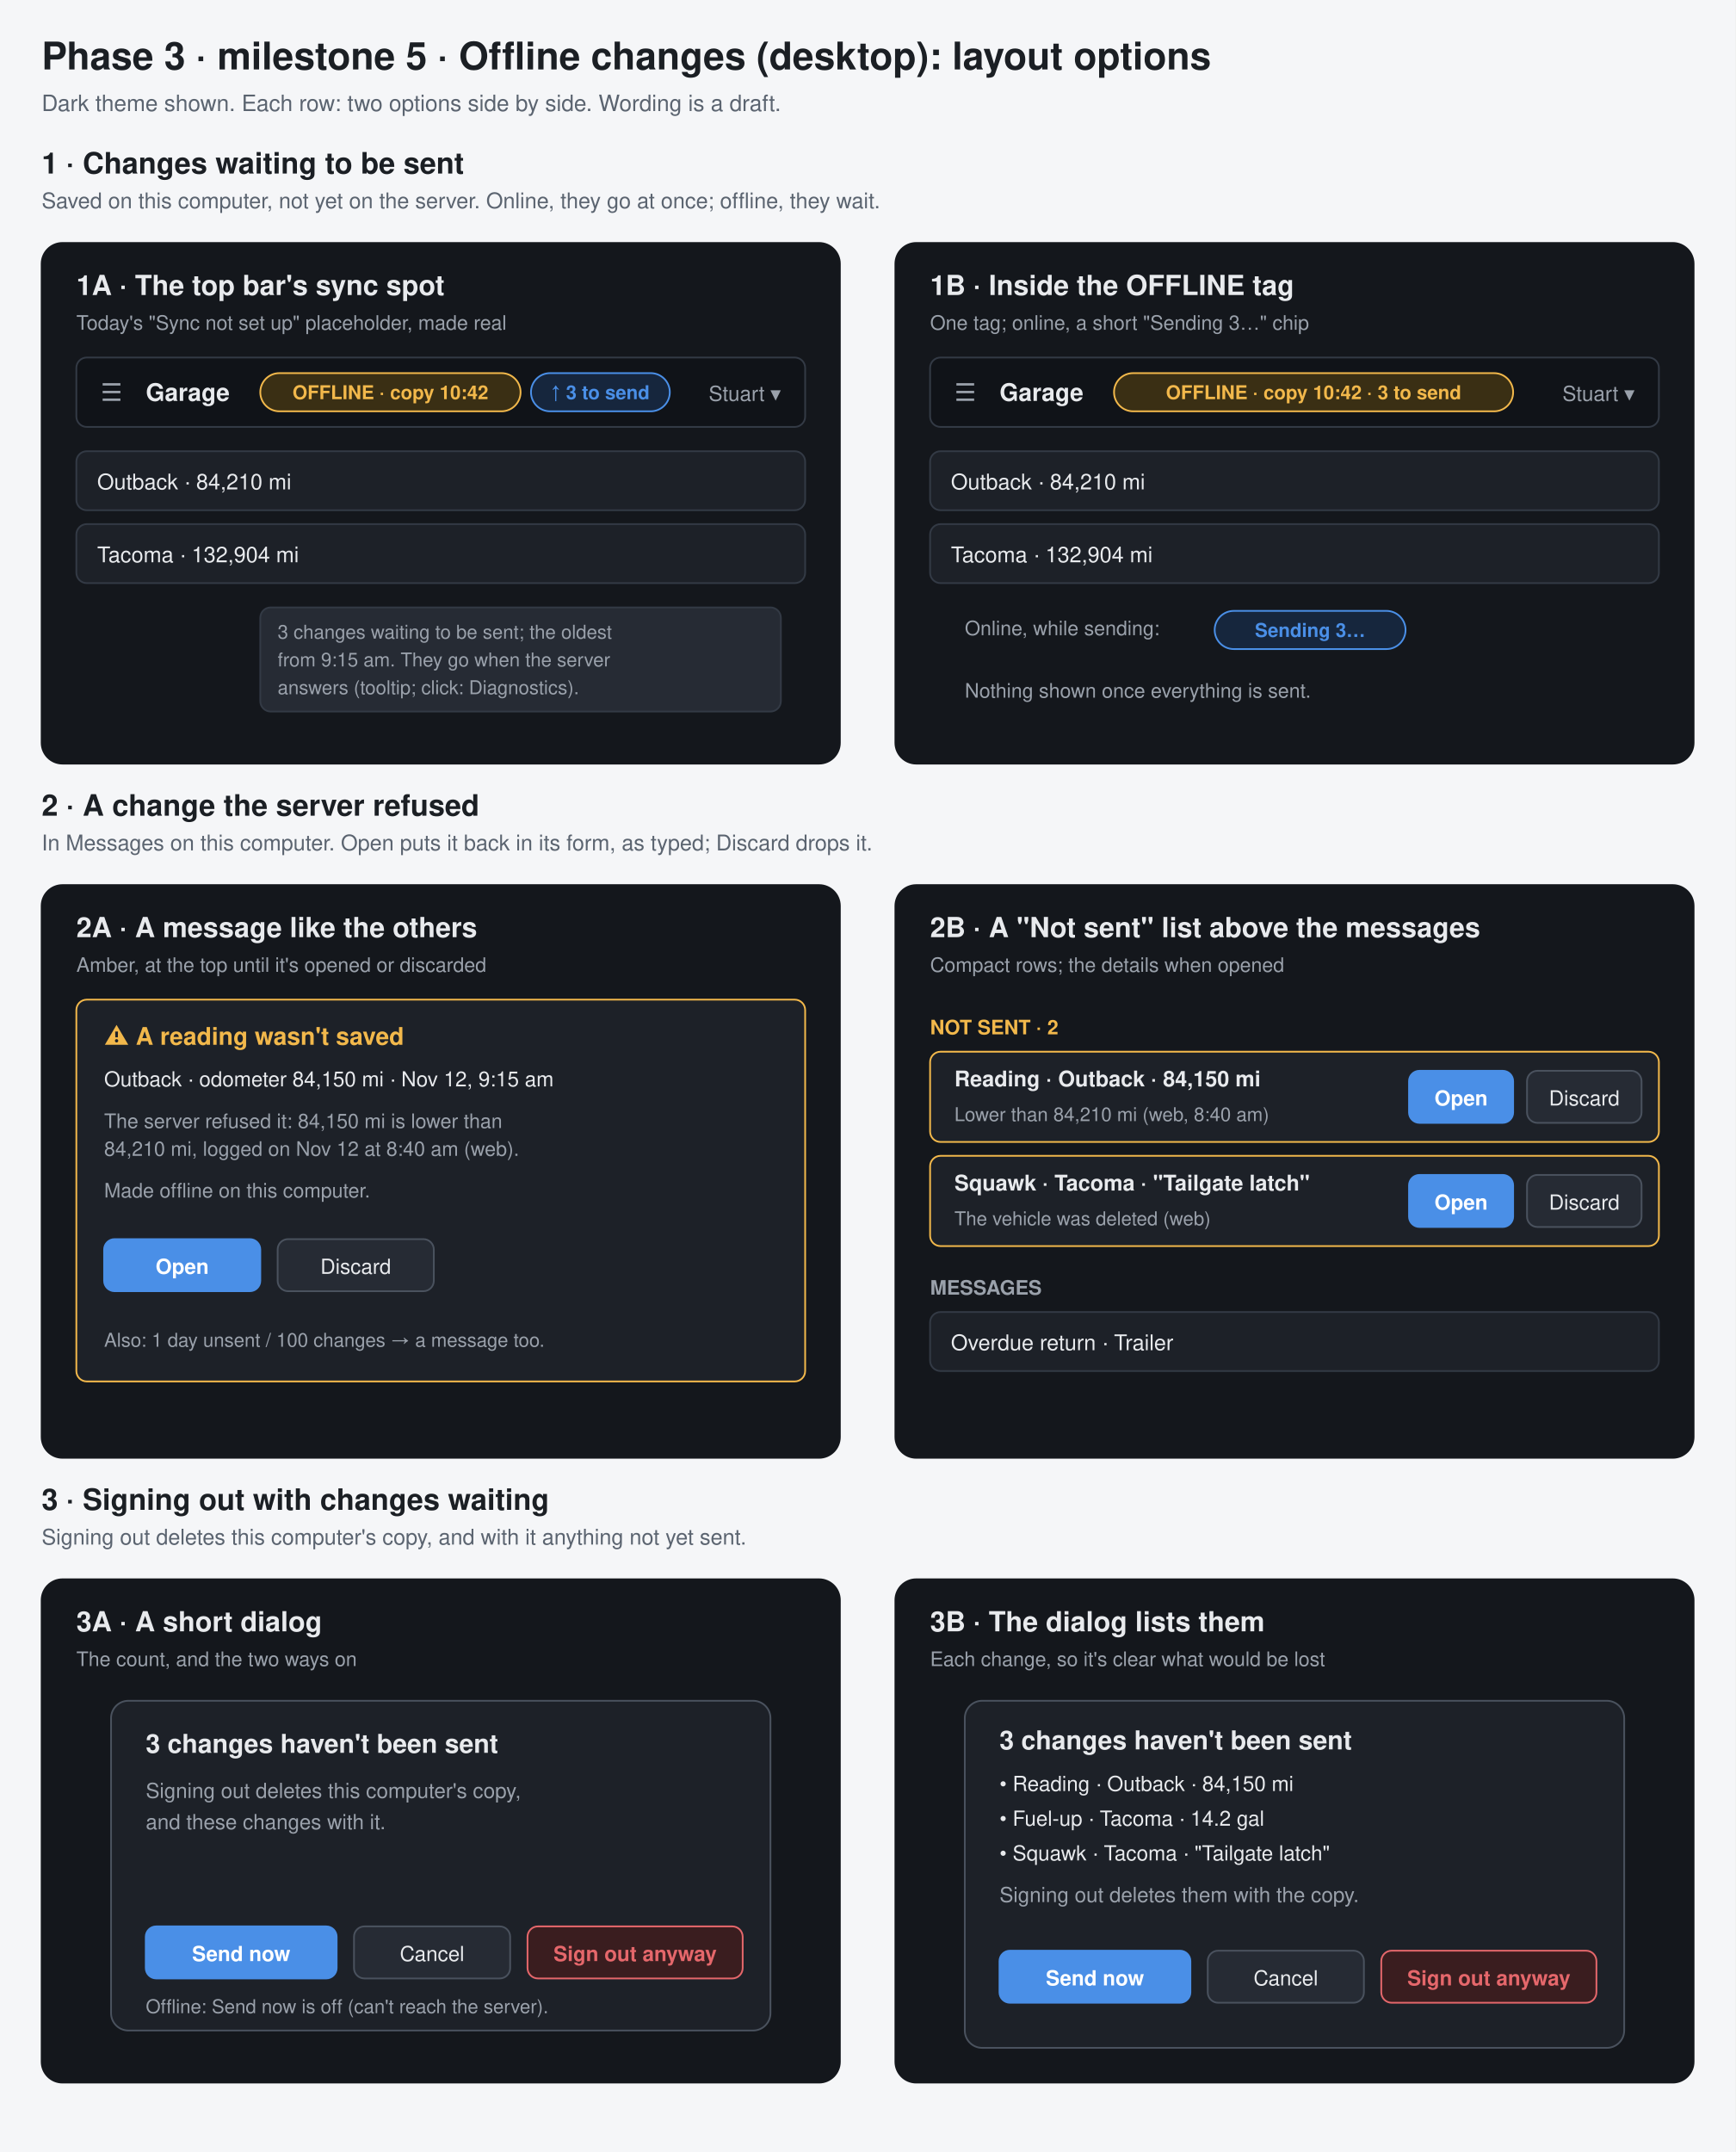
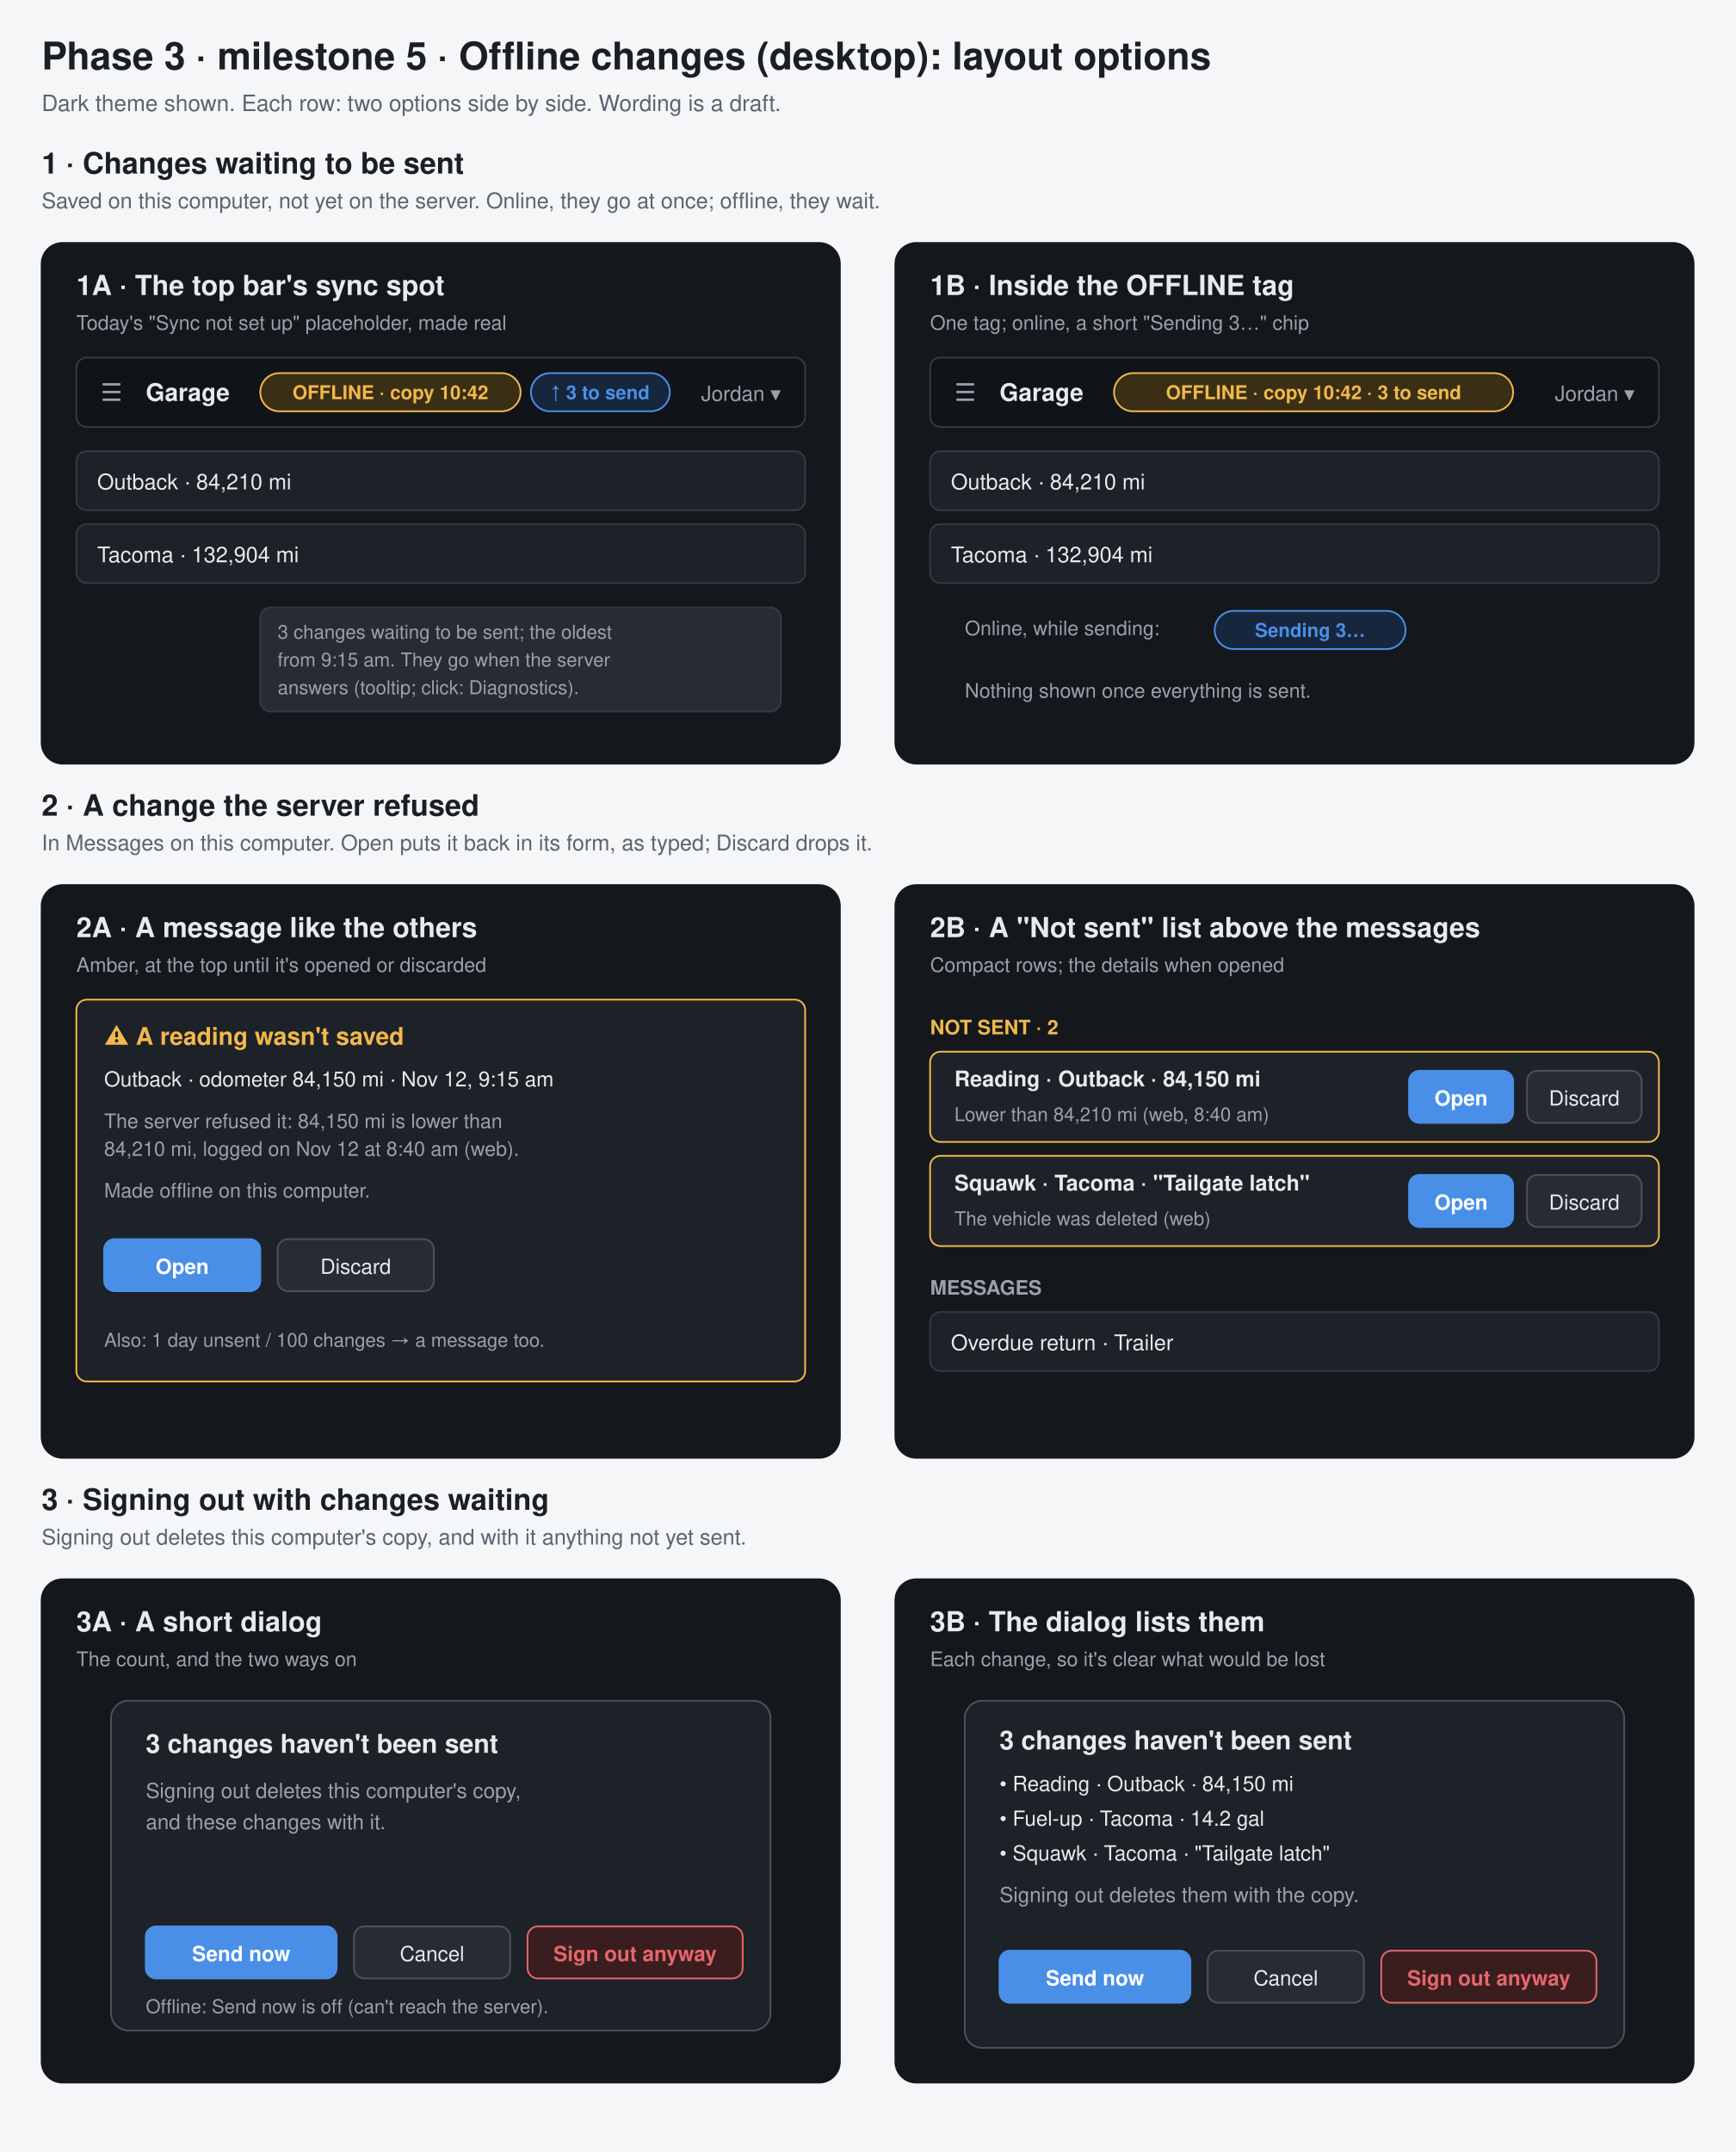
<svg xmlns="http://www.w3.org/2000/svg" width="1000" height="1240" font-family="-apple-system, Helvetica, Arial, sans-serif">
  <rect width="100%" height="100%" fill="#f5f6f8" />
  <text x="24" y="40" font-size="22" fill="#1b1f24" font-weight="700" text-anchor="start">Phase 3 · milestone 5 · Offline changes (desktop): layout options</text>
  <text x="24" y="64" font-size="13" fill="#5b6470" font-weight="400" text-anchor="start">Dark theme shown. Each row: two options side by side. Wording is a draft.</text>
  <text x="24" y="100" font-size="17" fill="#1b1f24" font-weight="700" text-anchor="start">1 · Changes waiting to be sent</text>
  <text x="24" y="120" font-size="12.5" fill="#5b6470" font-weight="400" text-anchor="start">Saved on this computer, not yet on the server. Online, they go at once; offline, they wait.</text>
  <rect x="24" y="140" width="460" height="300" rx="12" fill="#14171c" stroke="#14171c" />
  <text x="44" y="170" font-size="16" fill="#e8eaed" font-weight="700" text-anchor="start">1A · The top bar's sync spot</text>
  <text x="44" y="190" font-size="11.5" fill="#9aa1ab" font-weight="400" text-anchor="start">Today's "Sync not set up" placeholder, made real</text>
  <rect x="44" y="206" width="420" height="40" rx="6" fill="#101318" stroke="#333a45" />
  <text x="58" y="231" font-size="14" fill="#9aa1ab" font-weight="400" text-anchor="start">☰</text>
  <text x="84" y="231" font-size="14" fill="#e8eaed" font-weight="700" text-anchor="start">Garage</text>
-   <text x="450" y="231" font-size="12" fill="#9aa1ab" font-weight="400" text-anchor="end">Stuart ▾</text>
+   <text x="450" y="231" font-size="12" fill="#9aa1ab" font-weight="400" text-anchor="end">Jordan ▾</text>
  <rect x="150" y="215" width="150" height="22" rx="11" fill="#3a2f14" stroke="#f2b84b" />
  <text x="225.0" y="230" font-size="11" fill="#f2b84b" font-weight="600" text-anchor="middle">OFFLINE · copy 10:42</text>
  <rect x="306" y="215" width="80" height="22" rx="11" fill="#16263d" stroke="#4a8fe7" />
  <text x="346.0" y="230" font-size="11" fill="#4a8fe7" font-weight="600" text-anchor="middle">↑ 3 to send</text>
  <rect x="44" y="260" width="420" height="34" rx="6" fill="#1d2128" stroke="#333a45" />
  <text x="56" y="282" font-size="12.5" fill="#e8eaed" font-weight="400" text-anchor="start">Outback · 84,210 mi</text>
  <rect x="44" y="302" width="420" height="34" rx="6" fill="#1d2128" stroke="#333a45" />
  <text x="56" y="324" font-size="12.5" fill="#e8eaed" font-weight="400" text-anchor="start">Tacoma · 132,904 mi</text>
  <rect x="150" y="350" width="300" height="60" rx="6" fill="#262b34" stroke="#333a45" />
  <text x="160" y="368" font-size="11" fill="#9aa1ab" font-weight="400" text-anchor="start">3 changes waiting to be sent; the oldest</text>
  <text x="160" y="384" font-size="11" fill="#9aa1ab" font-weight="400" text-anchor="start">from 9:15 am. They go when the server</text>
  <text x="160" y="400" font-size="11" fill="#9aa1ab" font-weight="400" text-anchor="start">answers (tooltip; click: Diagnostics).</text>
  <rect x="516" y="140" width="460" height="300" rx="12" fill="#14171c" stroke="#14171c" />
  <text x="536" y="170" font-size="16" fill="#e8eaed" font-weight="700" text-anchor="start">1B · Inside the OFFLINE tag</text>
  <text x="536" y="190" font-size="11.5" fill="#9aa1ab" font-weight="400" text-anchor="start">One tag; online, a short "Sending 3…" chip</text>
  <rect x="536" y="206" width="420" height="40" rx="6" fill="#101318" stroke="#333a45" />
  <text x="550" y="231" font-size="14" fill="#9aa1ab" font-weight="400" text-anchor="start">☰</text>
  <text x="576" y="231" font-size="14" fill="#e8eaed" font-weight="700" text-anchor="start">Garage</text>
-   <text x="942" y="231" font-size="12" fill="#9aa1ab" font-weight="400" text-anchor="end">Stuart ▾</text>
+   <text x="942" y="231" font-size="12" fill="#9aa1ab" font-weight="400" text-anchor="end">Jordan ▾</text>
  <rect x="642" y="215" width="230" height="22" rx="11" fill="#3a2f14" stroke="#f2b84b" />
  <text x="757.0" y="230" font-size="11" fill="#f2b84b" font-weight="600" text-anchor="middle">OFFLINE · copy 10:42 · 3 to send</text>
  <rect x="536" y="260" width="420" height="34" rx="6" fill="#1d2128" stroke="#333a45" />
  <text x="548" y="282" font-size="12.5" fill="#e8eaed" font-weight="400" text-anchor="start">Outback · 84,210 mi</text>
  <rect x="536" y="302" width="420" height="34" rx="6" fill="#1d2128" stroke="#333a45" />
  <text x="548" y="324" font-size="12.5" fill="#e8eaed" font-weight="400" text-anchor="start">Tacoma · 132,904 mi</text>
  <text x="556" y="366" font-size="11.5" fill="#9aa1ab" font-weight="400" text-anchor="start">Online, while sending:</text>
  <rect x="700" y="352" width="110" height="22" rx="11" fill="#16263d" stroke="#4a8fe7" />
  <text x="755.0" y="367" font-size="11" fill="#4a8fe7" font-weight="600" text-anchor="middle">Sending 3…</text>
  <text x="556" y="402" font-size="11.5" fill="#9aa1ab" font-weight="400" text-anchor="start">Nothing shown once everything is sent.</text>
  <text x="24" y="470" font-size="17" fill="#1b1f24" font-weight="700" text-anchor="start">2 · A change the server refused</text>
  <text x="24" y="490" font-size="12.5" fill="#5b6470" font-weight="400" text-anchor="start">In Messages on this computer. Open puts it back in its form, as typed; Discard drops it.</text>
  <rect x="24" y="510" width="460" height="330" rx="12" fill="#14171c" stroke="#14171c" />
  <text x="44" y="540" font-size="16" fill="#e8eaed" font-weight="700" text-anchor="start">2A · A message like the others</text>
  <text x="44" y="560" font-size="11.5" fill="#9aa1ab" font-weight="400" text-anchor="start">Amber, at the top until it's opened or discarded</text>
  <rect x="44" y="576" width="420" height="220" rx="6" fill="#1d2128" stroke="#f2b84b" />
  <text x="60" y="602" font-size="14" fill="#f2b84b" font-weight="700" text-anchor="start">⚠ A reading wasn't saved</text>
  <text x="60" y="626" font-size="12" fill="#e8eaed" font-weight="400" text-anchor="start">Outback · odometer 84,150 mi · Nov 12, 9:15 am</text>
  <text x="60" y="650" font-size="11.5" fill="#9aa1ab" font-weight="400" text-anchor="start">The server refused it: 84,150 mi is lower than</text>
  <text x="60" y="666" font-size="11.5" fill="#9aa1ab" font-weight="400" text-anchor="start">84,210 mi, logged on Nov 12 at 8:40 am (web).</text>
  <text x="60" y="690" font-size="11.5" fill="#9aa1ab" font-weight="400" text-anchor="start">Made offline on this computer.</text>
  <rect x="60" y="714" width="90" height="30" rx="6" fill="#4a8fe7" stroke="#4a8fe7" />
  <text x="105.0" y="734" font-size="12" fill="#ffffff" font-weight="600" text-anchor="middle">Open</text>
  <rect x="160" y="714" width="90" height="30" rx="6" fill="#262b34" stroke="#4a525e" />
  <text x="205.0" y="734" font-size="12" fill="#e8eaed" font-weight="500" text-anchor="middle">Discard</text>
  <text x="60" y="776" font-size="11" fill="#9aa1ab" font-weight="400" text-anchor="start">Also: 1 day unsent / 100 changes → a message too.</text>
  <rect x="516" y="510" width="460" height="330" rx="12" fill="#14171c" stroke="#14171c" />
  <text x="536" y="540" font-size="16" fill="#e8eaed" font-weight="700" text-anchor="start">2B · A "Not sent" list above the messages</text>
  <text x="536" y="560" font-size="11.5" fill="#9aa1ab" font-weight="400" text-anchor="start">Compact rows; the details when opened</text>
  <text x="536" y="596" font-size="11.5" fill="#f2b84b" font-weight="700" text-anchor="start">NOT SENT · 2</text>
  <rect x="536" y="606" width="420" height="52" rx="6" fill="#1d2128" stroke="#f2b84b" />
  <text x="550" y="626" font-size="12.5" fill="#e8eaed" font-weight="600" text-anchor="start">Reading · Outback · 84,150 mi</text>
  <text x="550" y="646" font-size="11" fill="#9aa1ab" font-weight="400" text-anchor="start">Lower than 84,210 mi (web, 8:40 am)</text>
  <rect x="812" y="617" width="60" height="30" rx="6" fill="#4a8fe7" stroke="#4a8fe7" />
  <text x="842.0" y="637" font-size="12" fill="#ffffff" font-weight="600" text-anchor="middle">Open</text>
  <rect x="880" y="617" width="66" height="30" rx="6" fill="#262b34" stroke="#4a525e" />
  <text x="913.0" y="637" font-size="12" fill="#e8eaed" font-weight="500" text-anchor="middle">Discard</text>
  <rect x="536" y="666" width="420" height="52" rx="6" fill="#1d2128" stroke="#f2b84b" />
  <text x="550" y="686" font-size="12.5" fill="#e8eaed" font-weight="600" text-anchor="start">Squawk · Tacoma · "Tailgate latch"</text>
  <text x="550" y="706" font-size="11" fill="#9aa1ab" font-weight="400" text-anchor="start">The vehicle was deleted (web)</text>
  <rect x="812" y="677" width="60" height="30" rx="6" fill="#4a8fe7" stroke="#4a8fe7" />
  <text x="842.0" y="697" font-size="12" fill="#ffffff" font-weight="600" text-anchor="middle">Open</text>
  <rect x="880" y="677" width="66" height="30" rx="6" fill="#262b34" stroke="#4a525e" />
  <text x="913.0" y="697" font-size="12" fill="#e8eaed" font-weight="500" text-anchor="middle">Discard</text>
  <text x="536" y="746" font-size="11.5" fill="#9aa1ab" font-weight="700" text-anchor="start">MESSAGES</text>
  <rect x="536" y="756" width="420" height="34" rx="6" fill="#1d2128" stroke="#333a45" />
  <text x="548" y="778" font-size="12.5" fill="#e8eaed" font-weight="400" text-anchor="start">Overdue return · Trailer</text>
  <text x="24" y="870" font-size="17" fill="#1b1f24" font-weight="700" text-anchor="start">3 · Signing out with changes waiting</text>
  <text x="24" y="890" font-size="12.5" fill="#5b6470" font-weight="400" text-anchor="start">Signing out deletes this computer's copy, and with it anything not yet sent.</text>
  <rect x="24" y="910" width="460" height="290" rx="12" fill="#14171c" stroke="#14171c" />
  <text x="44" y="940" font-size="16" fill="#e8eaed" font-weight="700" text-anchor="start">3A · A short dialog</text>
  <text x="44" y="960" font-size="11.5" fill="#9aa1ab" font-weight="400" text-anchor="start">The count, and the two ways on</text>
  <rect x="64" y="980" width="380" height="190" rx="10" fill="#1d2128" stroke="#4a525e" />
  <text x="84" y="1010" font-size="15" fill="#e8eaed" font-weight="700" text-anchor="start">3 changes haven't been sent</text>
  <text x="84" y="1036" font-size="12" fill="#9aa1ab" font-weight="400" text-anchor="start">Signing out deletes this computer's copy,</text>
  <text x="84" y="1054" font-size="12" fill="#9aa1ab" font-weight="400" text-anchor="start">and these changes with it.</text>
  <rect x="84" y="1110" width="110" height="30" rx="6" fill="#4a8fe7" stroke="#4a8fe7" />
  <text x="139.0" y="1130" font-size="12" fill="#ffffff" font-weight="600" text-anchor="middle">Send now</text>
  <rect x="204" y="1110" width="90" height="30" rx="6" fill="#262b34" stroke="#4a525e" />
  <text x="249.0" y="1130" font-size="12" fill="#e8eaed" font-weight="500" text-anchor="middle">Cancel</text>
  <rect x="304" y="1110" width="124" height="30" rx="6" fill="#3a1d1f" stroke="#e5676b" />
  <text x="366.0" y="1130" font-size="12" fill="#e5676b" font-weight="600" text-anchor="middle">Sign out anyway</text>
  <text x="84" y="1160" font-size="11" fill="#9aa1ab" font-weight="400" text-anchor="start">Offline: Send now is off (can't reach the server).</text>
  <rect x="516" y="910" width="460" height="290" rx="12" fill="#14171c" stroke="#14171c" />
  <text x="536" y="940" font-size="16" fill="#e8eaed" font-weight="700" text-anchor="start">3B · The dialog lists them</text>
  <text x="536" y="960" font-size="11.5" fill="#9aa1ab" font-weight="400" text-anchor="start">Each change, so it's clear what would be lost</text>
  <rect x="556" y="980" width="380" height="200" rx="10" fill="#1d2128" stroke="#4a525e" />
  <text x="576" y="1008" font-size="15" fill="#e8eaed" font-weight="700" text-anchor="start">3 changes haven't been sent</text>
  <text x="576" y="1032" font-size="12" fill="#e8eaed" font-weight="400" text-anchor="start">• Reading · Outback · 84,150 mi</text>
  <text x="576" y="1052" font-size="12" fill="#e8eaed" font-weight="400" text-anchor="start">• Fuel-up · Tacoma · 14.2 gal</text>
  <text x="576" y="1072" font-size="12" fill="#e8eaed" font-weight="400" text-anchor="start">• Squawk · Tacoma · "Tailgate latch"</text>
  <text x="576" y="1096" font-size="12" fill="#9aa1ab" font-weight="400" text-anchor="start">Signing out deletes them with the copy.</text>
  <rect x="576" y="1124" width="110" height="30" rx="6" fill="#4a8fe7" stroke="#4a8fe7" />
  <text x="631.0" y="1144" font-size="12" fill="#ffffff" font-weight="600" text-anchor="middle">Send now</text>
  <rect x="696" y="1124" width="90" height="30" rx="6" fill="#262b34" stroke="#4a525e" />
  <text x="741.0" y="1144" font-size="12" fill="#e8eaed" font-weight="500" text-anchor="middle">Cancel</text>
  <rect x="796" y="1124" width="124" height="30" rx="6" fill="#3a1d1f" stroke="#e5676b" />
  <text x="858.0" y="1144" font-size="12" fill="#e5676b" font-weight="600" text-anchor="middle">Sign out anyway</text>
</svg>
